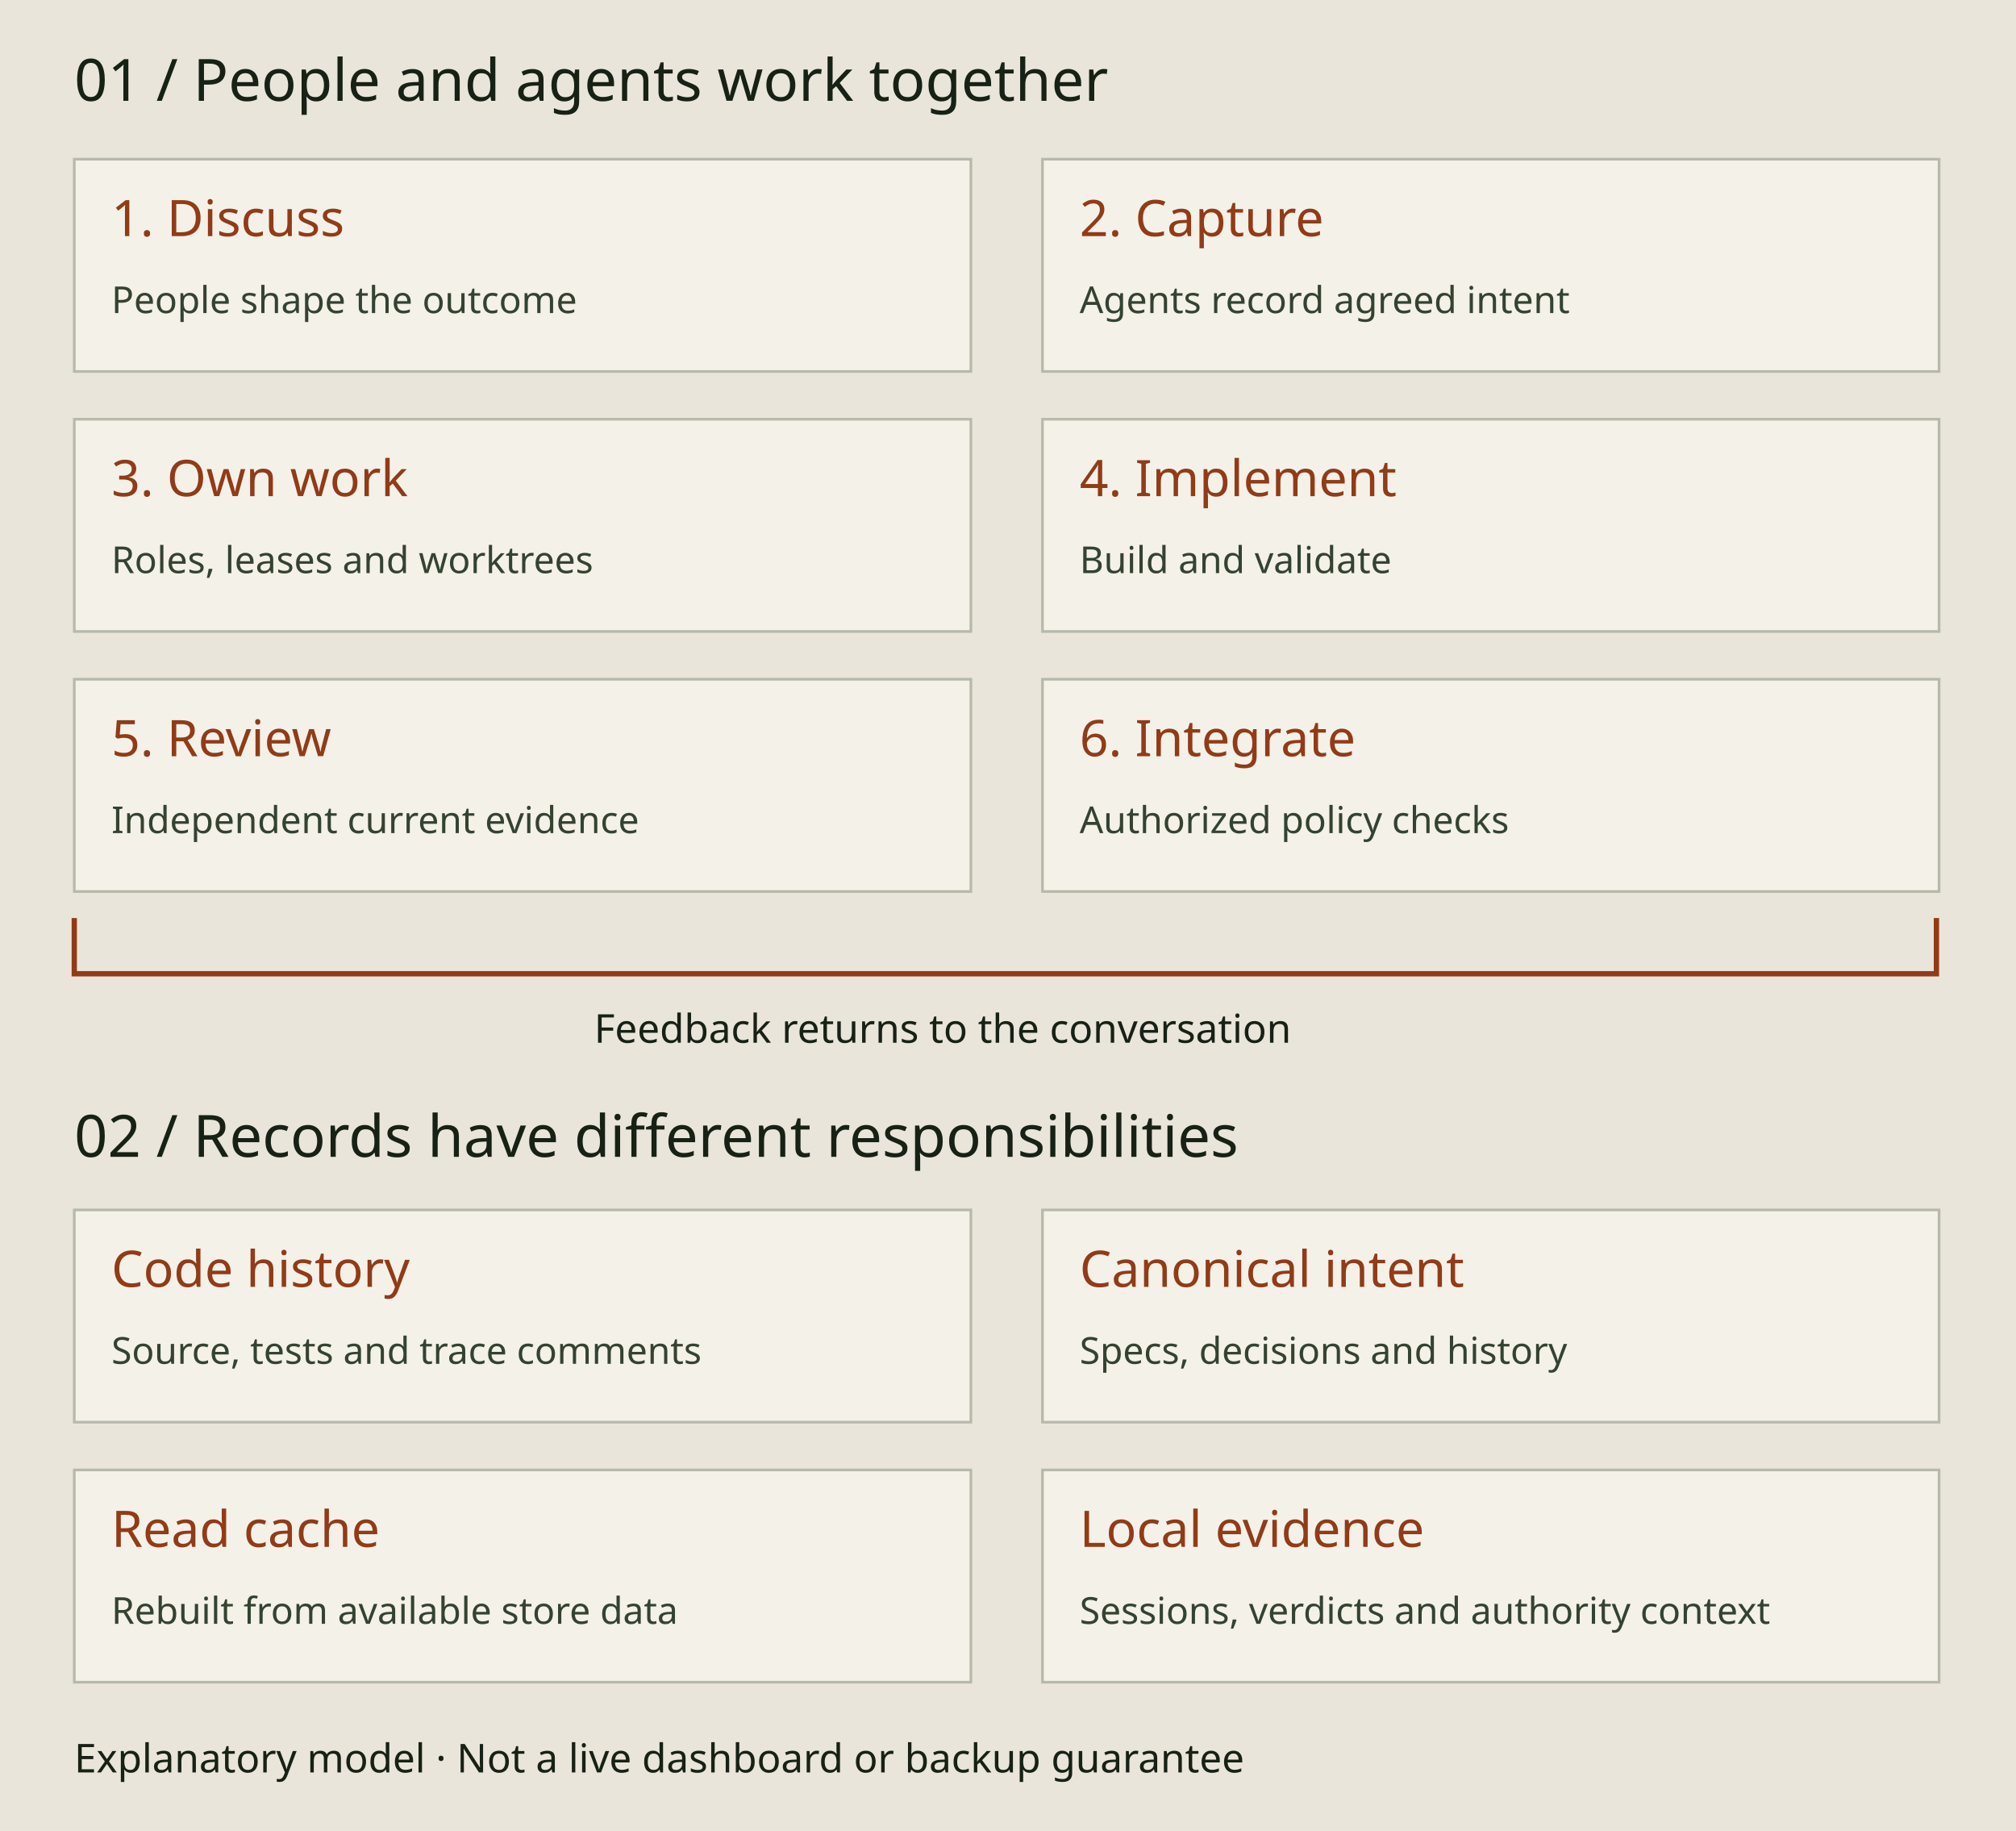
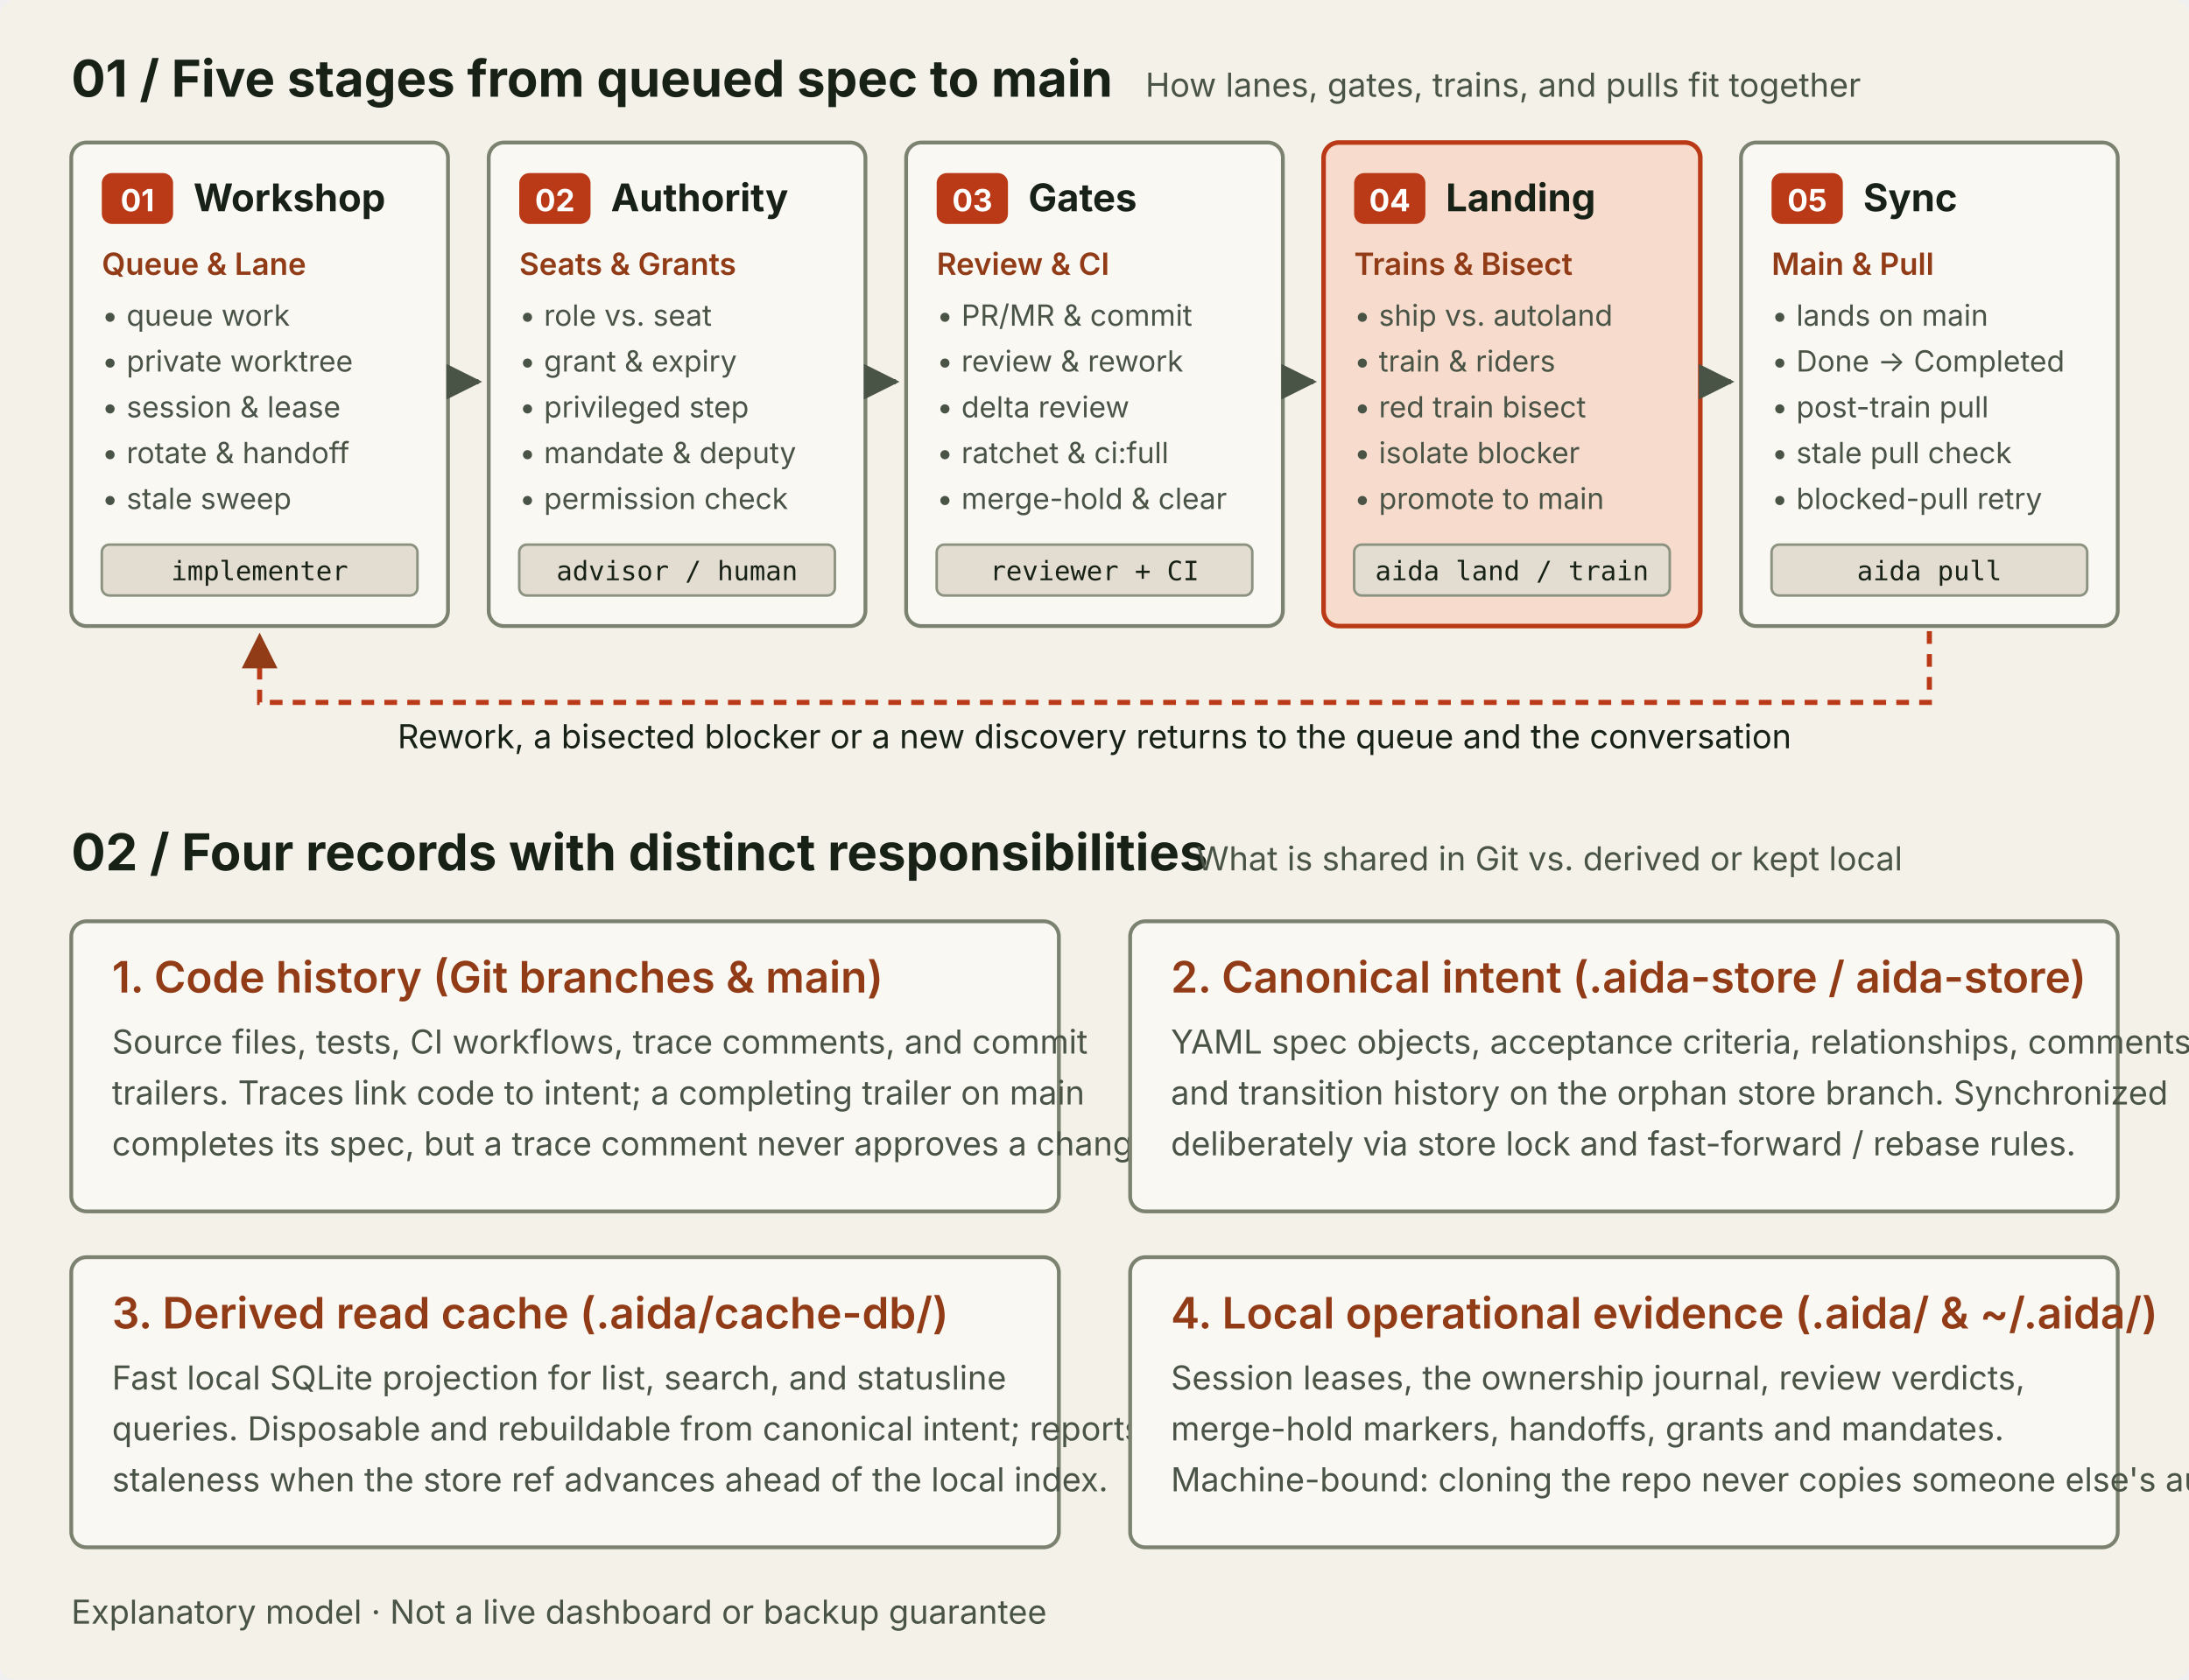
- <svg xmlns="http://www.w3.org/2000/svg" viewBox="0 0 760 690" role="img" aria-labelledby="title desc">
-   <rect width="760" height="690" fill="#e9e5da" />
-   <text x="28" y="38" font-family="sans-serif" font-size="22" fill="#172116">01 / People and agents work together</text>
-   <rect x="28" y="60" width="338" height="80" fill="#f4f1e9" stroke="#b6b9ab" />
-   <text x="42" y="89" font-family="sans-serif" font-size="19" fill="#913b17">1. Discuss</text>
-   <text x="42" y="118" font-family="sans-serif" font-size="14" fill="#344331">People shape the outcome</text>
-   <rect x="393" y="60" width="338" height="80" fill="#f4f1e9" stroke="#b6b9ab" />
-   <text x="407" y="89" font-family="sans-serif" font-size="19" fill="#913b17">2. Capture</text>
-   <text x="407" y="118" font-family="sans-serif" font-size="14" fill="#344331">Agents record agreed intent</text>
-   <rect x="28" y="158" width="338" height="80" fill="#f4f1e9" stroke="#b6b9ab" />
-   <text x="42" y="187" font-family="sans-serif" font-size="19" fill="#913b17">3. Own work</text>
-   <text x="42" y="216" font-family="sans-serif" font-size="14" fill="#344331">Roles, leases and worktrees</text>
-   <rect x="393" y="158" width="338" height="80" fill="#f4f1e9" stroke="#b6b9ab" />
-   <text x="407" y="187" font-family="sans-serif" font-size="19" fill="#913b17">4. Implement</text>
-   <text x="407" y="216" font-family="sans-serif" font-size="14" fill="#344331">Build and validate</text>
-   <rect x="28" y="256" width="338" height="80" fill="#f4f1e9" stroke="#b6b9ab" />
-   <text x="42" y="285" font-family="sans-serif" font-size="19" fill="#913b17">5. Review</text>
-   <text x="42" y="314" font-family="sans-serif" font-size="14" fill="#344331">Independent current evidence</text>
-   <rect x="393" y="256" width="338" height="80" fill="#f4f1e9" stroke="#b6b9ab" />
-   <text x="407" y="285" font-family="sans-serif" font-size="19" fill="#913b17">6. Integrate</text>
-   <text x="407" y="314" font-family="sans-serif" font-size="14" fill="#344331">Authorized policy checks</text>
-   <path d="M730 346V367H28V346" fill="none" stroke="#913b17" stroke-width="2" />
-   <text x="224" y="393" font-family="sans-serif" font-size="15" fill="#172116">Feedback returns to the conversation</text>
-   <text x="28" y="436" font-family="sans-serif" font-size="22" fill="#172116">02 / Records have different responsibilities</text>
-   <rect x="28" y="456" width="338" height="80" fill="#f4f1e9" stroke="#b6b9ab" />
-   <text x="42" y="485" font-family="sans-serif" font-size="19" fill="#913b17">Code history</text>
-   <text x="42" y="514" font-family="sans-serif" font-size="14" fill="#344331">Source, tests and trace comments</text>
-   <rect x="393" y="456" width="338" height="80" fill="#f4f1e9" stroke="#b6b9ab" />
-   <text x="407" y="485" font-family="sans-serif" font-size="19" fill="#913b17">Canonical intent</text>
-   <text x="407" y="514" font-family="sans-serif" font-size="14" fill="#344331">Specs, decisions and history</text>
-   <rect x="28" y="554" width="338" height="80" fill="#f4f1e9" stroke="#b6b9ab" />
-   <text x="42" y="583" font-family="sans-serif" font-size="19" fill="#913b17">Read cache</text>
-   <text x="42" y="612" font-family="sans-serif" font-size="14" fill="#344331">Rebuilt from available store data</text>
-   <rect x="393" y="554" width="338" height="80" fill="#f4f1e9" stroke="#b6b9ab" />
-   <text x="407" y="583" font-family="sans-serif" font-size="19" fill="#913b17">Local evidence</text>
-   <text x="407" y="612" font-family="sans-serif" font-size="14" fill="#344331">Sessions, verdicts and authority context</text>
-   <text x="28" y="668" font-family="sans-serif" font-size="15" fill="#172116">Explanatory model · Not a live dashboard or backup guarantee</text>
+ <svg xmlns="http://www.w3.org/2000/svg" viewBox="0 0 860 660" role="img" aria-labelledby="title desc">
+   <style>
+     .bg { fill: #f4f1e9; }
+     .surface { fill: #e9e5da; stroke: #b6b9ab; stroke-width: 1.5; }
+     .card { fill: #faf8f3; stroke: #7b826f; stroke-width: 1.5; }
+     .card-accent { fill: #f7dccd; stroke: #ba3916; stroke-width: 1.8; }
+     .card-green { fill: #e1ece3; stroke: #2b6cb0; stroke-width: 1.5; }
+     .badge { fill: #ba3916; }
+     .badge-ink { fill: #ffffff; font-weight: 700; }
+     .ink { fill: #172116; }
+     .muted { fill: #4a5446; }
+     .accent { fill: #913b17; font-weight: 600; }
+     .pill { fill: #e2ddd0; stroke: #8c9280; stroke-width: 1; }
+     .edge { stroke: #5e635a; stroke-width: 2; fill: none; }
+     .edge-accent { stroke: #ba3916; stroke-width: 2; fill: none; stroke-dasharray: 5 4; }
+     text { font-family: Inter, "Helvetica Neue", Arial, sans-serif; }
+     .mono { font-family: "JetBrains Mono", "Fira Code", monospace; }
+     @media (prefers-color-scheme: dark) {
+       .bg { fill: #141c13; }
+       .surface { fill: #1d281b; stroke: #465242; }
+       .card { fill: #243222; stroke: #75806b; }
+       .card-accent { fill: #42261a; stroke: #ffb485; }
+       .card-green { fill: #1e352f; stroke: #63b3ed; }
+       .badge { fill: #e05a33; }
+       .ink { fill: #f4f1e9; }
+       .muted { fill: #c4cabe; }
+       .accent { fill: #ffb485; }
+       .pill { fill: #2f3e2c; stroke: #687360; }
+       .edge { stroke: #a8b0a0; }
+       .edge-accent { stroke: #ffb485; }
+     }
+   </style>
+   <defs>
+     <marker id="arrow" viewBox="0 0 10 10" refX="9" refY="5" markerWidth="7" markerHeight="7" orient="auto-start-reverse">
+       <path d="M0 0L10 5L0 10z" class="muted" />
+     </marker>
+     <marker id="arrow-accent" viewBox="0 0 10 10" refX="9" refY="5" markerWidth="7" markerHeight="7" orient="auto-start-reverse">
+       <path d="M0 0L10 5L0 10z" class="accent" />
+     </marker>
+   </defs>
+   <rect class="bg" width="860" height="660" rx="6" />
+   <text class="ink" x="28" y="38" font-size="20" font-weight="700">01 / Five stages from queued spec to main</text>
+   <text class="muted" x="450" y="38" font-size="13">How lanes, gates, trains, and pulls fit together</text>
+   <rect class="card" x="28" y="56" width="148" height="190" rx="6" />
+   <rect class="badge" x="40" y="68" width="28" height="20" rx="4" />
+   <text class="badge-ink" x="54" y="83" font-size="12" text-anchor="middle">01</text>
+   <text class="ink" x="76" y="83" font-size="15" font-weight="700">Workshop</text>
+   <text class="accent" x="40" y="108" font-size="12">Queue &amp; Lane</text>
+   <text class="muted" x="40" y="128" font-size="11.5">• queue work</text>
+   <text class="muted" x="40" y="146" font-size="11.5">• private worktree</text>
+   <text class="muted" x="40" y="164" font-size="11.5">• session &amp; lease</text>
+   <text class="muted" x="40" y="182" font-size="11.5">• rotate &amp; handoff</text>
+   <text class="muted" x="40" y="200" font-size="11.5">• stale sweep</text>
+   <rect class="pill" x="40" y="214" width="124" height="20" rx="3" />
+   <text class="mono ink" x="102" y="228" font-size="10.5" text-anchor="middle">implementer</text>
+   <rect class="card" x="192" y="56" width="148" height="190" rx="6" />
+   <rect class="badge" x="204" y="68" width="28" height="20" rx="4" />
+   <text class="badge-ink" x="218" y="83" font-size="12" text-anchor="middle">02</text>
+   <text class="ink" x="240" y="83" font-size="15" font-weight="700">Authority</text>
+   <text class="accent" x="204" y="108" font-size="12">Seats &amp; Grants</text>
+   <text class="muted" x="204" y="128" font-size="11.5">• role vs. seat</text>
+   <text class="muted" x="204" y="146" font-size="11.5">• grant &amp; expiry</text>
+   <text class="muted" x="204" y="164" font-size="11.5">• privileged step</text>
+   <text class="muted" x="204" y="182" font-size="11.5">• mandate &amp; deputy</text>
+   <text class="muted" x="204" y="200" font-size="11.5">• permission check</text>
+   <rect class="pill" x="204" y="214" width="124" height="20" rx="3" />
+   <text class="mono ink" x="266" y="228" font-size="10.5" text-anchor="middle">advisor / human</text>
+   <rect class="card" x="356" y="56" width="148" height="190" rx="6" />
+   <rect class="badge" x="368" y="68" width="28" height="20" rx="4" />
+   <text class="badge-ink" x="382" y="83" font-size="12" text-anchor="middle">03</text>
+   <text class="ink" x="404" y="83" font-size="15" font-weight="700">Gates</text>
+   <text class="accent" x="368" y="108" font-size="12">Review &amp; CI</text>
+   <text class="muted" x="368" y="128" font-size="11.5">• PR/MR &amp; commit</text>
+   <text class="muted" x="368" y="146" font-size="11.5">• review &amp; rework</text>
+   <text class="muted" x="368" y="164" font-size="11.5">• delta review</text>
+   <text class="muted" x="368" y="182" font-size="11.5">• ratchet &amp; ci:full</text>
+   <text class="muted" x="368" y="200" font-size="11.5">• merge-hold &amp; clear</text>
+   <rect class="pill" x="368" y="214" width="124" height="20" rx="3" />
+   <text class="mono ink" x="430" y="228" font-size="10.5" text-anchor="middle">reviewer + CI</text>
+   <rect class="card-accent" x="520" y="56" width="148" height="190" rx="6" />
+   <rect class="badge" x="532" y="68" width="28" height="20" rx="4" />
+   <text class="badge-ink" x="546" y="83" font-size="12" text-anchor="middle">04</text>
+   <text class="ink" x="568" y="83" font-size="15" font-weight="700">Landing</text>
+   <text class="accent" x="532" y="108" font-size="12">Trains &amp; Bisect</text>
+   <text class="muted" x="532" y="128" font-size="11.5">• ship vs. autoland</text>
+   <text class="muted" x="532" y="146" font-size="11.5">• train &amp; riders</text>
+   <text class="muted" x="532" y="164" font-size="11.5">• red train bisect</text>
+   <text class="muted" x="532" y="182" font-size="11.5">• isolate blocker</text>
+   <text class="muted" x="532" y="200" font-size="11.5">• promote to main</text>
+   <rect class="pill" x="532" y="214" width="124" height="20" rx="3" />
+   <text class="mono ink" x="594" y="228" font-size="10.5" text-anchor="middle">aida land / train</text>
+   <rect class="card" x="684" y="56" width="148" height="190" rx="6" />
+   <rect class="badge" x="696" y="68" width="28" height="20" rx="4" />
+   <text class="badge-ink" x="710" y="83" font-size="12" text-anchor="middle">05</text>
+   <text class="ink" x="732" y="83" font-size="15" font-weight="700">Sync</text>
+   <text class="accent" x="696" y="108" font-size="12">Main &amp; Pull</text>
+   <text class="muted" x="696" y="128" font-size="11.5">• lands on main</text>
+   <text class="muted" x="696" y="146" font-size="11.5">• Done → Completed</text>
+   <text class="muted" x="696" y="164" font-size="11.5">• post-train pull</text>
+   <text class="muted" x="696" y="182" font-size="11.5">• stale pull check</text>
+   <text class="muted" x="696" y="200" font-size="11.5">• blocked-pull retry</text>
+   <rect class="pill" x="696" y="214" width="124" height="20" rx="3" />
+   <text class="mono ink" x="758" y="228" font-size="10.5" text-anchor="middle">aida pull</text>
+   <path class="edge" d="M176 150L188 150" marker-end="url(#arrow)" />
+   <path class="edge" d="M340 150L352 150" marker-end="url(#arrow)" />
+   <path class="edge" d="M504 150L516 150" marker-end="url(#arrow)" />
+   <path class="edge" d="M668 150L680 150" marker-end="url(#arrow)" />
+   <path class="edge-accent" d="M758 248V276H102V250" marker-end="url(#arrow-accent)" />
+   <text class="ink" x="430" y="294" font-size="13" text-anchor="middle">Rework, a bisected blocker or a new discovery returns to the queue and the conversation</text>
+   <text class="ink" x="28" y="342" font-size="20" font-weight="700">02 / Four records with distinct responsibilities</text>
+   <text class="muted" x="470" y="342" font-size="13">What is shared in Git vs. derived or kept local</text>
+   <rect class="card" x="28" y="362" width="388" height="114" rx="6" />
+   <text class="accent" x="44" y="390" font-size="17">1. Code history (Git branches &amp; main)</text>
+   <text class="muted" x="44" y="414" font-size="13">Source files, tests, CI workflows, trace comments, and commit</text>
+   <text class="muted" x="44" y="434" font-size="13">trailers. Traces link code to intent; a completing trailer on main</text>
+   <text class="muted" x="44" y="454" font-size="13">completes its spec, but a trace comment never approves a change.</text>
+   <rect class="card" x="444" y="362" width="388" height="114" rx="6" />
+   <text class="accent" x="460" y="390" font-size="17">2. Canonical intent (.aida-store / aida-store)</text>
+   <text class="muted" x="460" y="414" font-size="13">YAML spec objects, acceptance criteria, relationships, comments,</text>
+   <text class="muted" x="460" y="434" font-size="13">and transition history on the orphan store branch. Synchronized</text>
+   <text class="muted" x="460" y="454" font-size="13">deliberately via store lock and fast-forward / rebase rules.</text>
+   <rect class="card" x="28" y="494" width="388" height="114" rx="6" />
+   <text class="accent" x="44" y="522" font-size="17">3. Derived read cache (.aida/cache-db/)</text>
+   <text class="muted" x="44" y="546" font-size="13">Fast local SQLite projection for list, search, and statusline</text>
+   <text class="muted" x="44" y="566" font-size="13">queries. Disposable and rebuildable from canonical intent; reports</text>
+   <text class="muted" x="44" y="586" font-size="13">staleness when the store ref advances ahead of the local index.</text>
+   <rect class="card" x="444" y="494" width="388" height="114" rx="6" />
+   <text class="accent" x="460" y="522" font-size="17">4. Local operational evidence (.aida/ &amp; ~/.aida/)</text>
+   <text class="muted" x="460" y="546" font-size="13">Session leases, the ownership journal, review verdicts,</text>
+   <text class="muted" x="460" y="566" font-size="13">merge-hold markers, handoffs, grants and mandates.</text>
+   <text class="muted" x="460" y="586" font-size="13">Machine-bound: cloning the repo never copies someone else's authority.</text>
+   <text class="muted" x="28" y="638" font-size="13">Explanatory model · Not a live dashboard or backup guarantee</text>
</svg>
